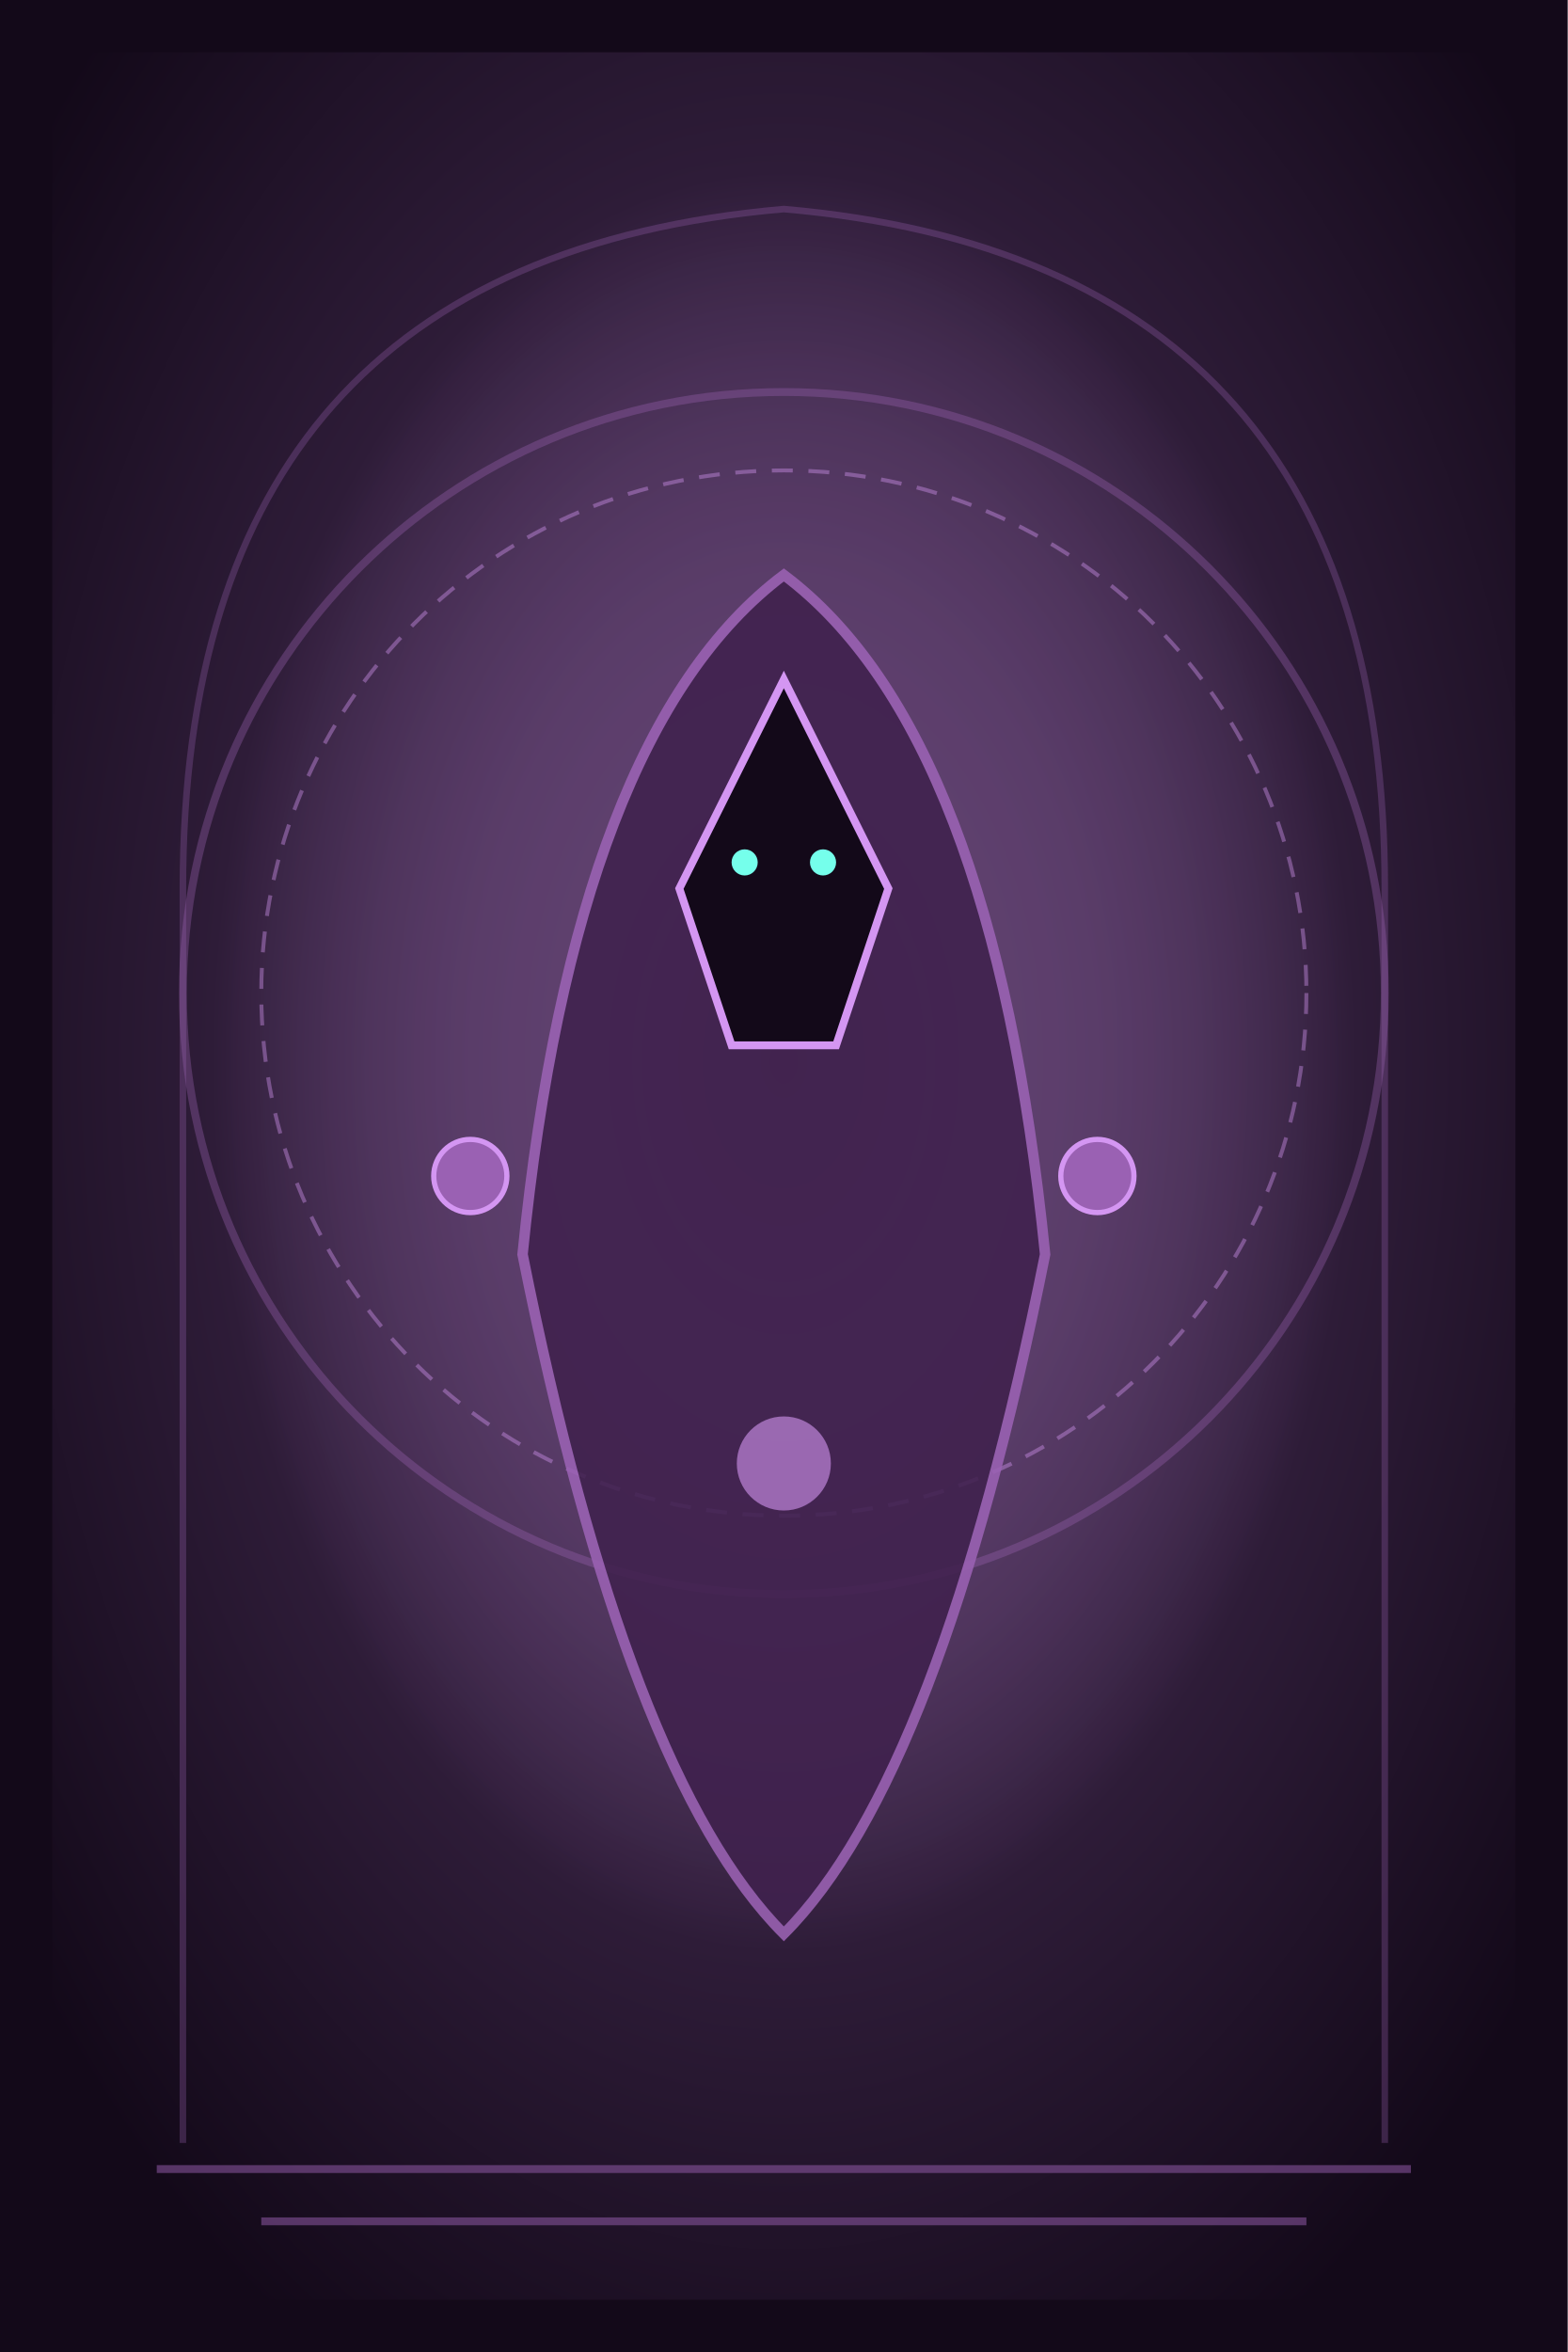
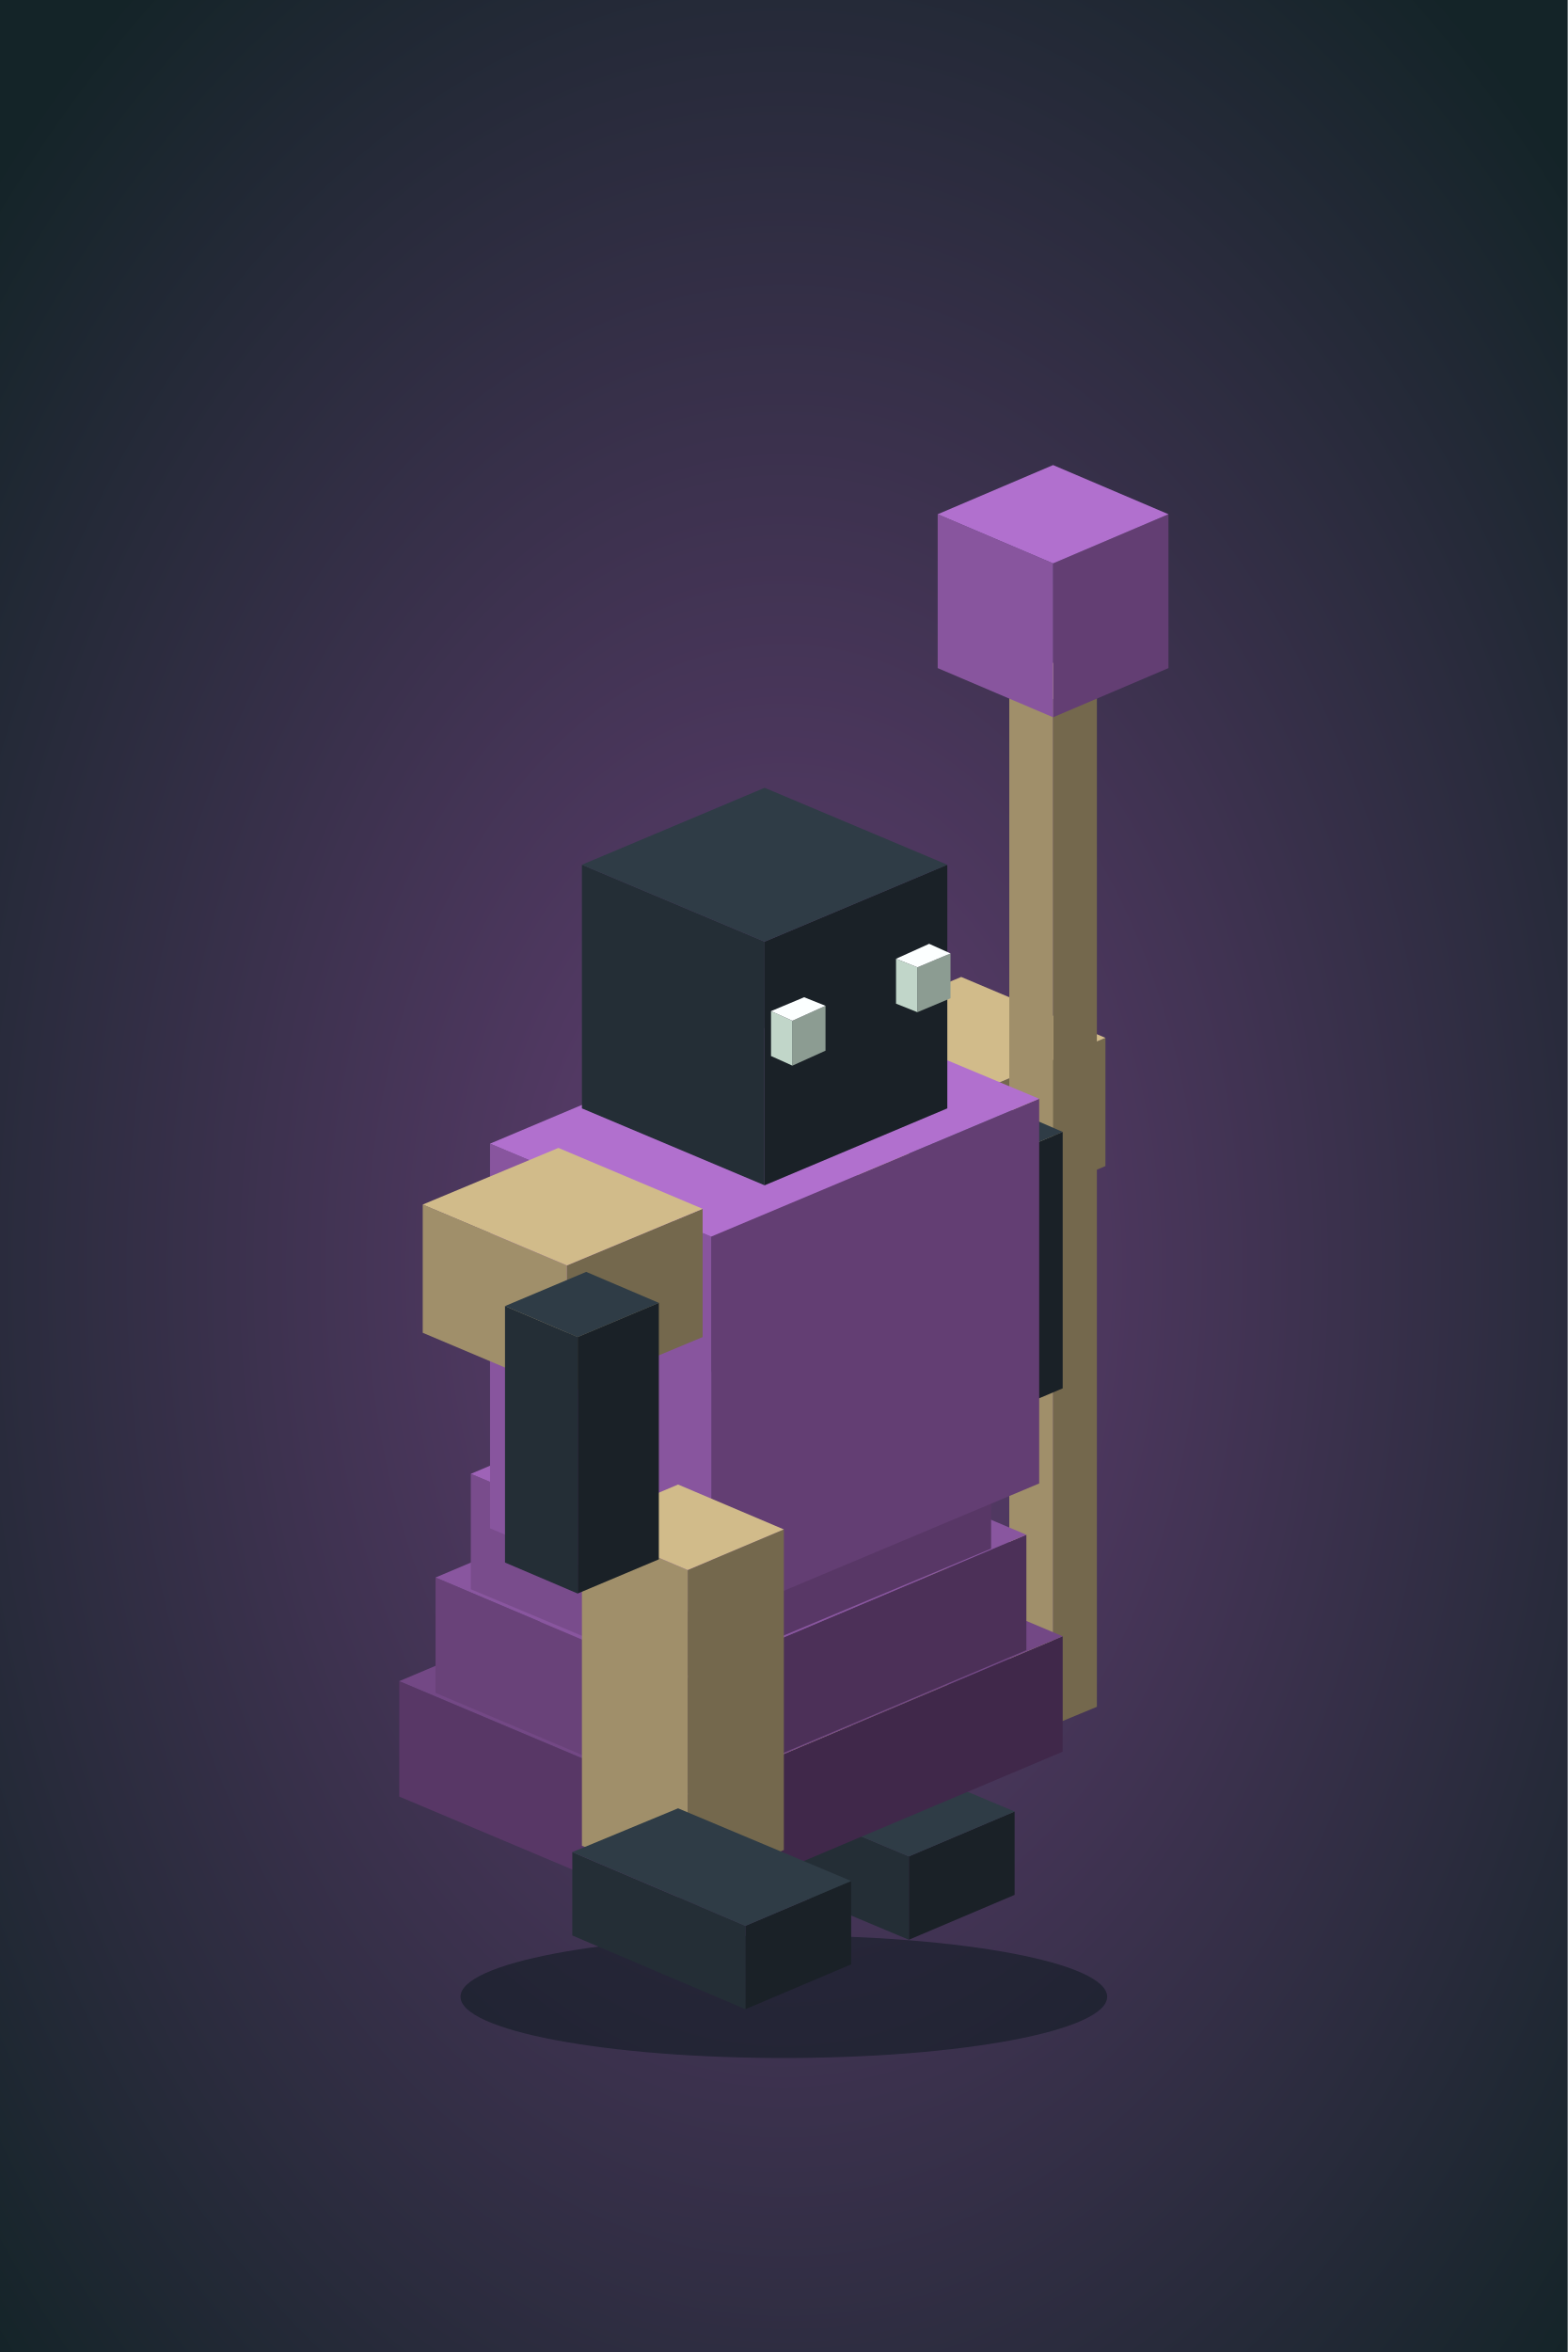
- <svg xmlns="http://www.w3.org/2000/svg" width="600" height="900" viewBox="0 0 600 900">
+ <svg xmlns="http://www.w3.org/2000/svg" width="600" height="900" viewBox="0 0 256 384" data-art-style="isometric-voxel-v3">
  <defs>
-     <radialGradient id="bg" cx="50%" cy="45%" r="65%">
-       <stop offset="0%" stop-color="#d496f2" stop-opacity="0.32" />
-       <stop offset="60%" stop-color="#2e1c38" />
-       <stop offset="100%" stop-color="#130919" />
+     <radialGradient id="chamber" cx="50%" cy="54%" r="68%">
+       <stop stop-color="#643f74" />
+       <stop offset="1" stop-color="#142428" />
    </radialGradient>
-     <linearGradient id="metal" x1="0%" y1="0%" x2="100%" y2="100%">
-       <stop offset="0%" stop-color="#9a61b3" />
-       <stop offset="50%" stop-color="#d496f2" />
-       <stop offset="100%" stop-color="#130919" />
-     </linearGradient>
  </defs>
-   <rect width="600" height="900" fill="#130919" />
-   <rect x="20" y="20" width="560" height="860" fill="url(#bg)" rx="16" />
-   <circle cx="300" cy="380" r="230" fill="none" stroke="#9a61b3" stroke-width="3" stroke-opacity="0.35" />
-   <circle cx="300" cy="380" r="200" fill="none" stroke="#d496f2" stroke-width="1.5" stroke-dasharray="8 6" stroke-opacity="0.4" />
-   <path d="M70 820V340Q70 100 300 80Q530 100 530 340V820" fill="none" stroke="#9a61b3" stroke-opacity="0.3" stroke-width="2.5" />
-   <path d="M60 830H540M100 850H500" stroke="#9a61b3" stroke-opacity="0.5" stroke-width="3" />
-   <path d="M300 220Q220 280 200 480Q240 680 300 740Q360 680 400 480Q380 280 300 220Z" fill="#3f214d" stroke="#9a61b3" stroke-width="4" opacity="0.88" />
-   <polygon points="300,260 340,340 320,400 280,400 260,340" fill="#130919" stroke="#d496f2" stroke-width="3" />
-   <circle cx="285" cy="330" r="5" fill="#75ffeb" />
-   <circle cx="315" cy="330" r="5" fill="#75ffeb" />
-   <circle cx="180" cy="450" r="14" fill="#9a61b3" stroke="#d496f2" stroke-width="2" />
-   <circle cx="420" cy="450" r="14" fill="#9a61b3" stroke="#d496f2" stroke-width="2" />
-   <circle cx="300" cy="560" r="18" fill="#d496f2" opacity="0.6" />
+   <path fill="url(#chamber)" d="M0 0h256v384H0z" />
+   <ellipse cx="128" cy="326.0" rx="52.8" ry="10" fill="#09171b" opacity=".5" />
+   <g data-enemy-model="cultistSpecter" transform="translate(-98.458 -175.651) scale(1.74467)">
+     <polygon points="159.9,209.8 147.3,215.1 147.3,203.1 159.9,197.8" fill="#74684d" />
+     <polygon points="147.3,215.1 133.8,209.4 133.8,197.4 147.3,203.1" fill="#a08f6a" />
+     <polygon points="146.4,192.1 159.9,197.8 147.3,203.1 133.8,197.4" fill="#d1bb8a" />
+     <polygon points="159.1,260.4 155.0,262.1 155.0,166.1 159.1,164.4" fill="#74684d" />
+     <polygon points="155.0,262.1 150.9,260.4 150.9,164.4 155.0,166.1" fill="#a08f6a" />
+     <polygon points="155.0,162.7 159.1,164.4 155.0,166.1 150.9,164.4" fill="#d1bb8a" />
+     <polygon points="165.8,163.2 155.0,167.8 155.0,153.4 165.8,148.8" fill="#633e73" />
+     <polygon points="155.0,167.8 144.2,163.2 144.2,148.8 155.0,153.4" fill="#88559e" />
+     <polygon points="155.0,144.2 165.8,148.8 155.0,153.4 144.2,148.8" fill="#b170ce" />
+     <polygon points="155.9,230.6 148.3,233.8 148.3,209.8 155.9,206.6" fill="#1a2127" />
+     <polygon points="148.3,233.8 141.5,231.0 141.5,207.0 148.3,209.8" fill="#242e36" />
+     <polygon points="149.2,203.7 155.9,206.6 148.3,209.8 141.5,207.0" fill="#2f3c46" />
+     <polygon points="145.1,267.4 136.1,271.2 136.1,241.2 145.1,237.4" fill="#74684d" />
+     <polygon points="136.1,271.2 126.2,267.0 126.2,237.0 136.1,241.2" fill="#a08f6a" />
+     <polygon points="135.2,233.2 145.1,237.4 136.1,241.2 126.2,237.0" fill="#d1bb8a" />
+     <polygon points="151.4,278.0 141.5,282.2 141.5,274.4 151.4,270.2" fill="#1a2127" />
+     <polygon points="141.5,282.2 125.3,275.4 125.3,267.6 141.5,274.4" fill="#242e36" />
+     <polygon points="135.2,263.4 151.4,270.2 141.5,274.4 125.3,267.6" fill="#2f3c46" />
+     <polygon points="155.9,264.6 119.9,279.8 119.9,269.0 155.9,253.8" fill="#40284a" />
+     <polygon points="119.9,279.8 93.8,268.8 93.8,258.0 119.9,269.0" fill="#583766" />
+     <polygon points="129.8,242.8 155.9,253.8 119.9,269.0 93.8,258.0" fill="#734885" />
+     <polygon points="152.5,255.1 120.1,268.8 120.1,258.0 152.5,244.3" fill="#4c3058" />
+     <polygon points="120.1,268.8 97.2,259.1 97.2,248.3 120.1,258.0" fill="#694279" />
+     <polygon points="129.6,234.6 152.5,244.3 120.1,258.0 97.2,248.3" fill="#89569f" />
+     <polygon points="149.2,245.6 120.3,257.7 120.3,246.9 149.2,234.8" fill="#583766" />
+     <polygon points="120.3,257.7 100.5,249.4 100.5,238.6 120.3,246.9" fill="#794c8c" />
+     <polygon points="129.3,226.4 149.2,234.8 120.3,246.9 100.5,238.6" fill="#9e63b7" />
+     <polygon points="153.7,239.5 123.0,252.4 123.0,216.4 153.7,203.5" fill="#633e73" />
+     <polygon points="123.0,252.4 102.3,243.7 102.3,207.7 123.0,216.4" fill="#88559e" />
+     <polygon points="132.9,194.8 153.7,203.5 123.0,216.4 102.3,207.7" fill="#b170ce" />
+     <polygon points="145.1,204.4 128.0,211.6 128.0,188.8 145.1,181.6" fill="#1a2127" />
+     <polygon points="128.0,211.6 110.9,204.4 110.9,181.6 128.0,188.8" fill="#242e36" />
+     <polygon points="128.0,174.4 145.1,181.6 128.0,188.8 110.9,181.6" fill="#2f3c46" />
+     <polygon points="145.4,194.1 142.3,195.4 142.3,191.2 145.4,189.9" fill="#8c9c92" />
+     <polygon points="142.3,195.4 140.3,194.6 140.3,190.4 142.3,191.2" fill="#c1d6c9" />
+     <polygon points="143.4,189.0 145.4,189.9 142.3,191.2 140.3,190.4" fill="#fcffff" />
+     <polygon points="129.8,273.8 120.8,277.6 120.8,247.6 129.8,243.8" fill="#74684d" />
+     <polygon points="120.8,277.6 110.9,273.4 110.9,243.4 120.8,247.6" fill="#a08f6a" />
+     <polygon points="119.9,239.6 129.8,243.8 120.8,247.6 110.9,243.4" fill="#d1bb8a" />
+     <polygon points="136.1,284.5 126.2,288.7 126.2,280.9 136.1,276.7" fill="#1a2127" />
+     <polygon points="126.2,288.7 110.0,281.8 110.0,274.0 126.2,280.9" fill="#242e36" />
+     <polygon points="119.9,269.9 136.1,276.7 126.2,280.9 110.0,274.0" fill="#2f3c46" />
+     <polygon points="133.7,199.0 130.6,200.4 130.6,196.2 133.7,194.8" fill="#8c9c92" />
+     <polygon points="130.6,200.4 128.6,199.5 128.6,195.3 130.6,196.2" fill="#c1d6c9" />
+     <polygon points="131.7,194.0 133.7,194.8 130.6,196.2 128.6,195.3" fill="#fcffff" />
+     <polygon points="122.2,225.8 109.5,231.1 109.5,219.1 122.2,213.8" fill="#74684d" />
+     <polygon points="109.5,231.1 96.0,225.4 96.0,213.4 109.5,219.1" fill="#a08f6a" />
+     <polygon points="108.7,208.1 122.2,213.8 109.5,219.1 96.0,213.4" fill="#d1bb8a" />
+     <polygon points="118.1,246.6 110.5,249.8 110.5,225.8 118.1,222.6" fill="#1a2127" />
+     <polygon points="110.5,249.8 103.7,246.9 103.7,222.9 110.5,225.8" fill="#242e36" />
+     <polygon points="111.3,219.7 118.1,222.6 110.5,225.8 103.7,222.9" fill="#2f3c46" />
+   </g>
</svg>
